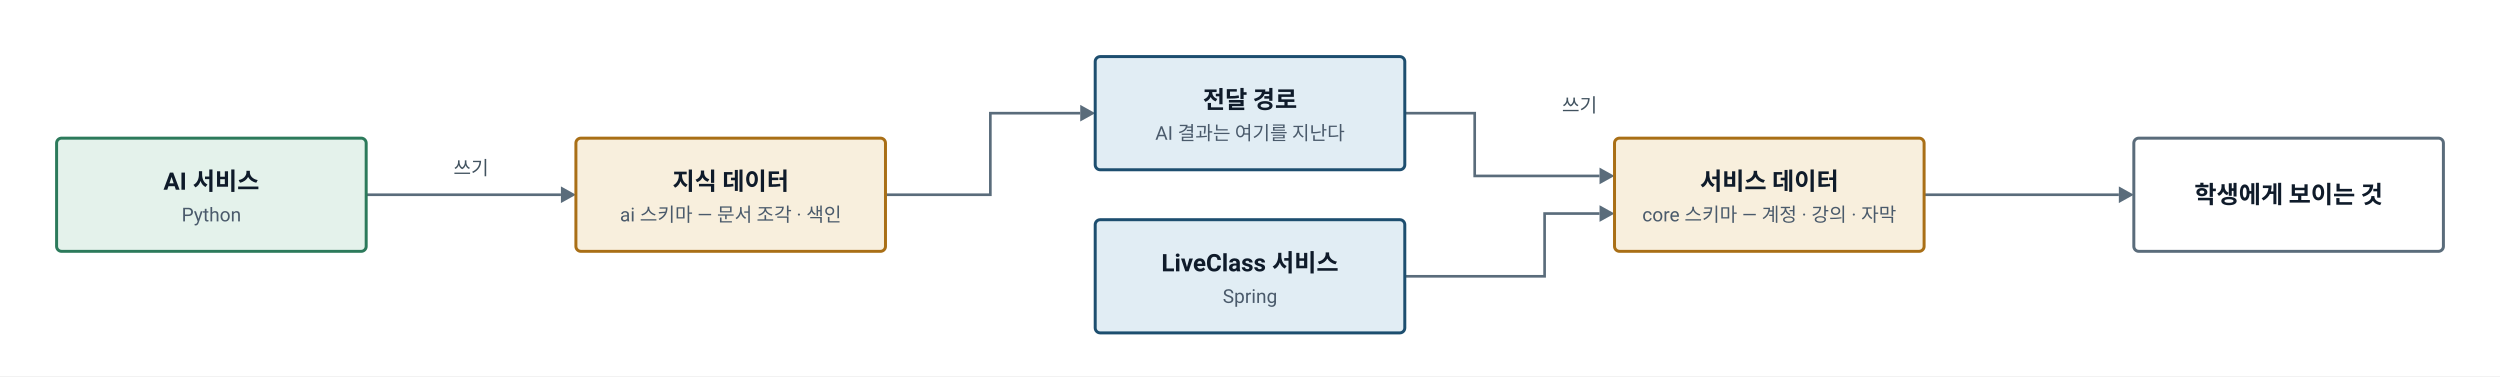
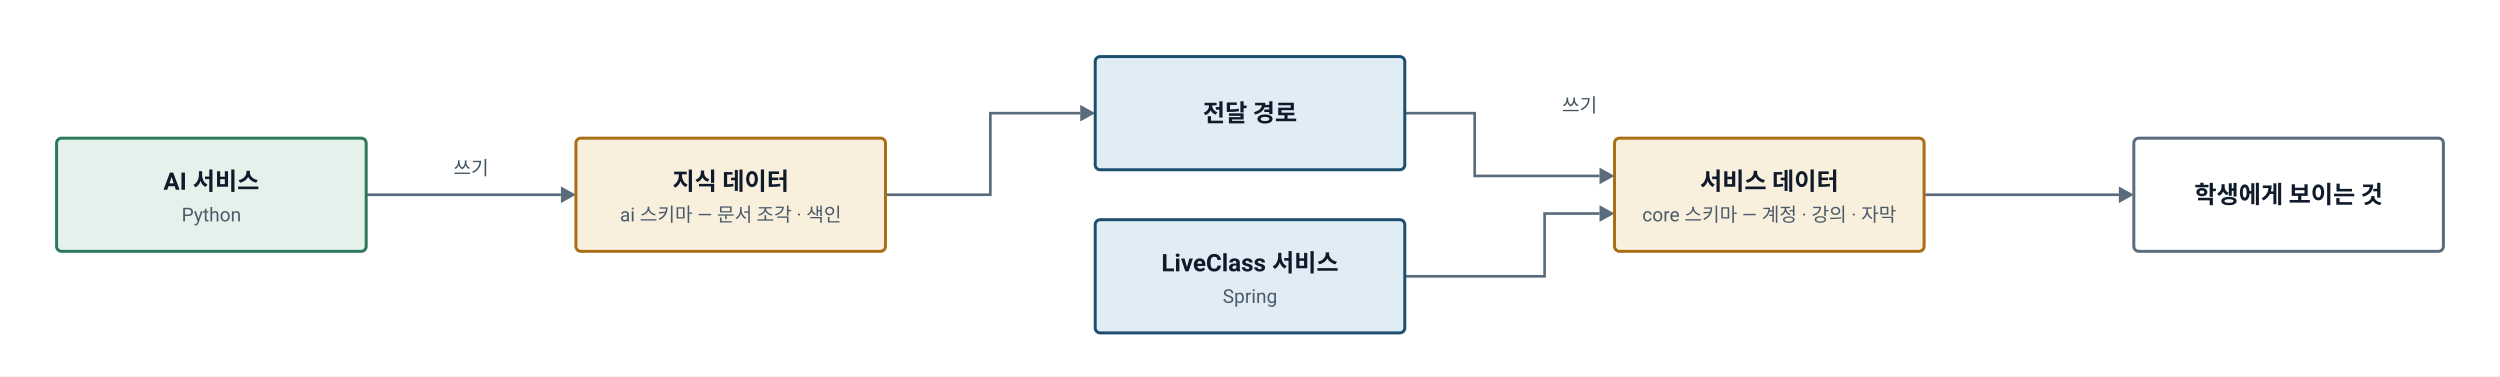
<svg xmlns="http://www.w3.org/2000/svg" viewBox="0 0 1502 226" width="1502" height="226" role="img">
  <style>text{font-family:system-ui,-apple-system,"Segoe UI",Roboto,"Malgun Gothic","Apple SD Gothic Neo","Noto Sans KR",sans-serif}</style>
  <rect width="100%" height="100%" fill="#FFFFFF" />
  <path d="M220.0,117.0 H337.0" fill="none" stroke="#5A6C7B" stroke-width="1.6" />
  <path d="M346.0,117.0 l-9,-5 l0,10 z" fill="#5A6C7B" />
  <path d="M532.0,117.0 H595.0 V68.0 H649.0" fill="none" stroke="#5A6C7B" stroke-width="1.6" />
  <path d="M658.0,68.0 l-9,-5 l0,10 z" fill="#5A6C7B" />
  <path d="M844.0,68.0 H886.0 V105.7 H961.0" fill="none" stroke="#5A6C7B" stroke-width="1.6" />
  <path d="M970.0,105.7 l-9,-5 l0,10 z" fill="#5A6C7B" />
  <path d="M844.0,166.0 H928.0 V128.3 H961.0" fill="none" stroke="#5A6C7B" stroke-width="1.6" />
  <path d="M970.0,128.3 l-9,-5 l0,10 z" fill="#5A6C7B" />
  <path d="M1156.0,117.0 H1273.0" fill="none" stroke="#5A6C7B" stroke-width="1.6" />
  <path d="M1282.0,117.0 l-9,-5 l0,10 z" fill="#5A6C7B" />
  <rect x="265.0" y="94.4" width="36.0" height="17.8" fill="#FFFFFF" rx="2" />
  <text x="283.0" y="105.0" text-anchor="middle" font-size="11.5" fill="#41525F" font-weight="500">쓰기</text>
  <rect x="931.0" y="56.8" width="36.0" height="17.8" fill="#FFFFFF" rx="2" />
  <text x="949.0" y="67.3" text-anchor="middle" font-size="11.5" fill="#41525F" font-weight="500">쓰기</text>
  <rect x="34.0" y="83.0" width="186.0" height="68.0" rx="3" fill="#E4F2EB" stroke="#2C7A5B" stroke-width="1.8" />
  <text x="127.0" y="114.0" text-anchor="middle" font-size="14.5" font-weight="650" fill="#0F1B2A">AI 서비스</text>
  <text x="127.0" y="133.0" text-anchor="middle" font-size="11.5" fill="#4A5A6B">Python</text>
  <rect x="346.0" y="83.0" width="186.0" height="68.0" rx="3" fill="#F8EFDD" stroke="#A96F16" stroke-width="1.8" />
  <text x="439.0" y="114.0" text-anchor="middle" font-size="14.5" font-weight="650" fill="#0F1B2A">지식 데이터</text>
  <text x="439.0" y="133.0" text-anchor="middle" font-size="11.5" fill="#4A5A6B">ai 스키마 — 문서 조각 · 색인</text>
  <rect x="658.0" y="34.0" width="186.0" height="68.0" rx="3" fill="#E1EDF4" stroke="#1D4E6F" stroke-width="1.8" />
-   <text x="751.0" y="65.0" text-anchor="middle" font-size="14.5" font-weight="650" fill="#0F1B2A">전달 경로</text>
-   <text x="751.0" y="84.0" text-anchor="middle" font-size="11.5" fill="#4A5A6B">AI 결과는 여기를 지난다</text>
+   <text x="751.0" y="73.0" text-anchor="middle" font-size="14.5" font-weight="650" fill="#0F1B2A">전달 경로</text>
  <rect x="658.0" y="132.0" width="186.0" height="68.0" rx="3" fill="#E1EDF4" stroke="#1D4E6F" stroke-width="1.8" />
  <text x="751.0" y="163.0" text-anchor="middle" font-size="14.5" font-weight="650" fill="#0F1B2A">LiveClass 서비스</text>
  <text x="751.0" y="182.0" text-anchor="middle" font-size="11.5" fill="#4A5A6B">Spring</text>
  <rect x="970.0" y="83.0" width="186.0" height="68.0" rx="3" fill="#F8EFDD" stroke="#A96F16" stroke-width="1.8" />
  <text x="1063.0" y="114.0" text-anchor="middle" font-size="14.5" font-weight="650" fill="#0F1B2A">서비스 데이터</text>
  <text x="1063.0" y="133.0" text-anchor="middle" font-size="11.5" fill="#4A5A6B">core 스키마 — 계정 · 강의 · 자막</text>
  <rect x="1282.0" y="83.0" width="186.0" height="68.0" rx="3" fill="#FFFFFF" stroke="#5A6C7B" stroke-width="1.8" />
  <text x="1375.0" y="122.0" text-anchor="middle" font-size="14.5" font-weight="650" fill="#0F1B2A">학생에게 보이는 것</text>
</svg>
